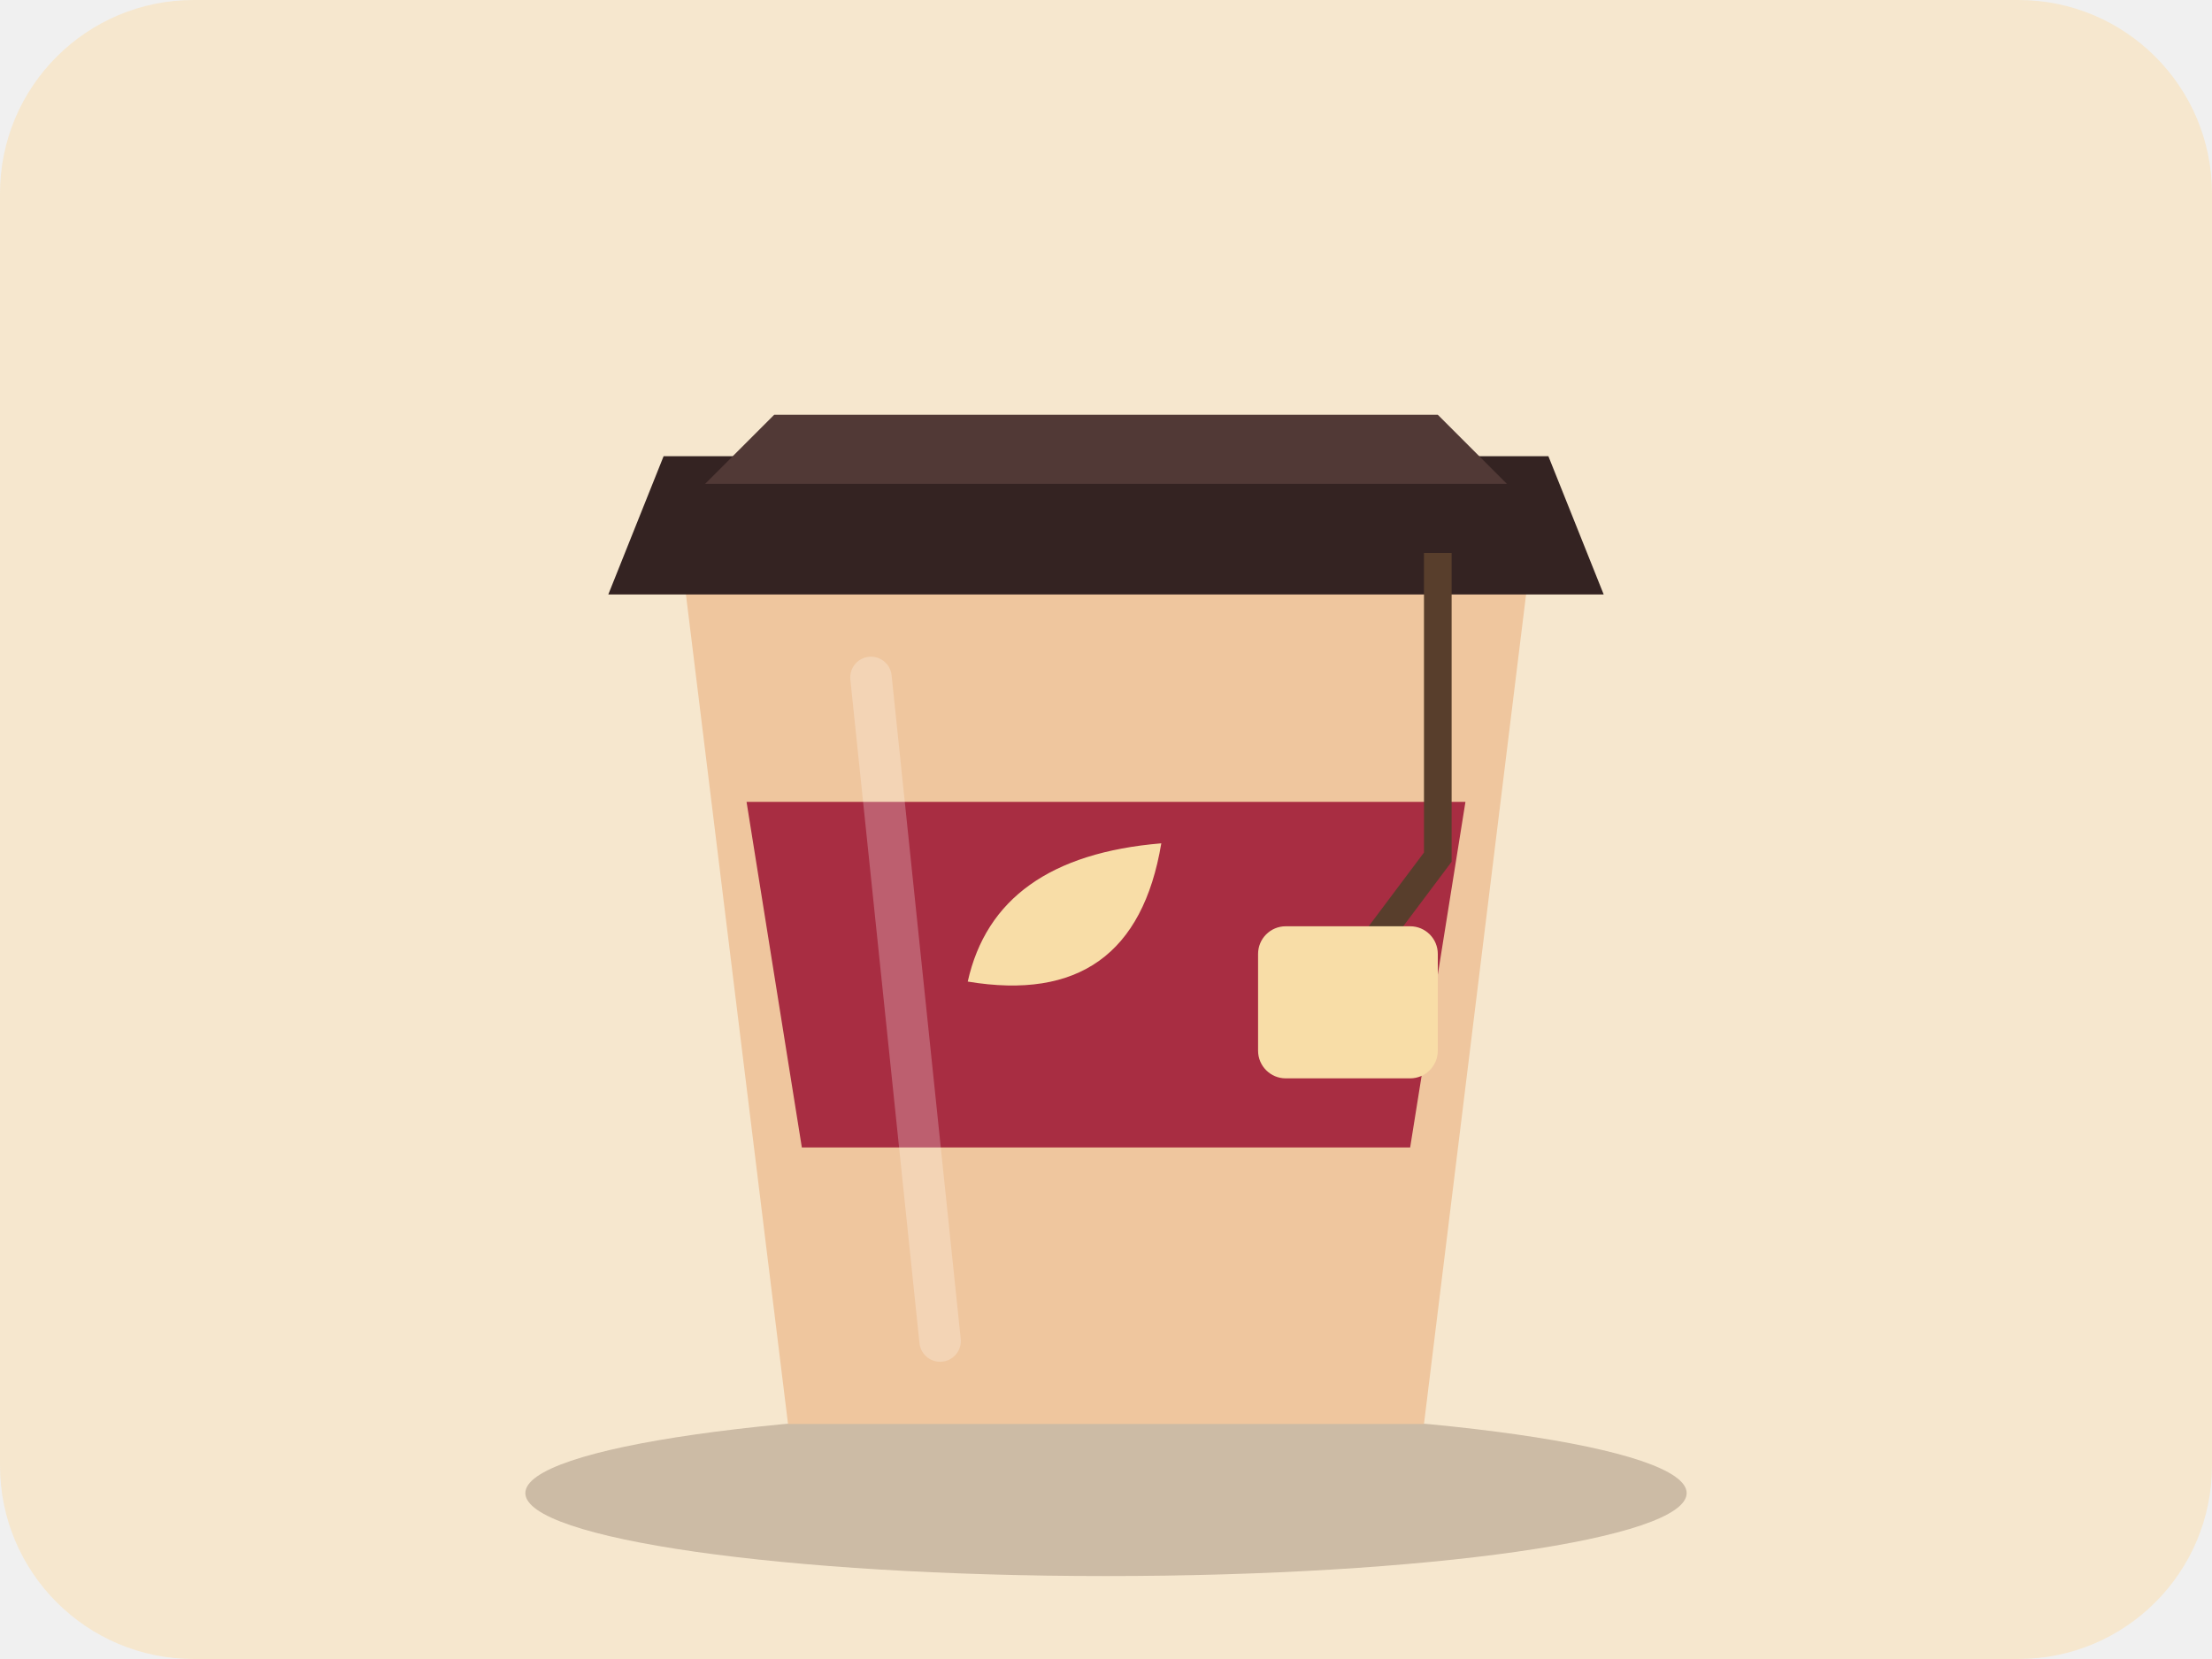
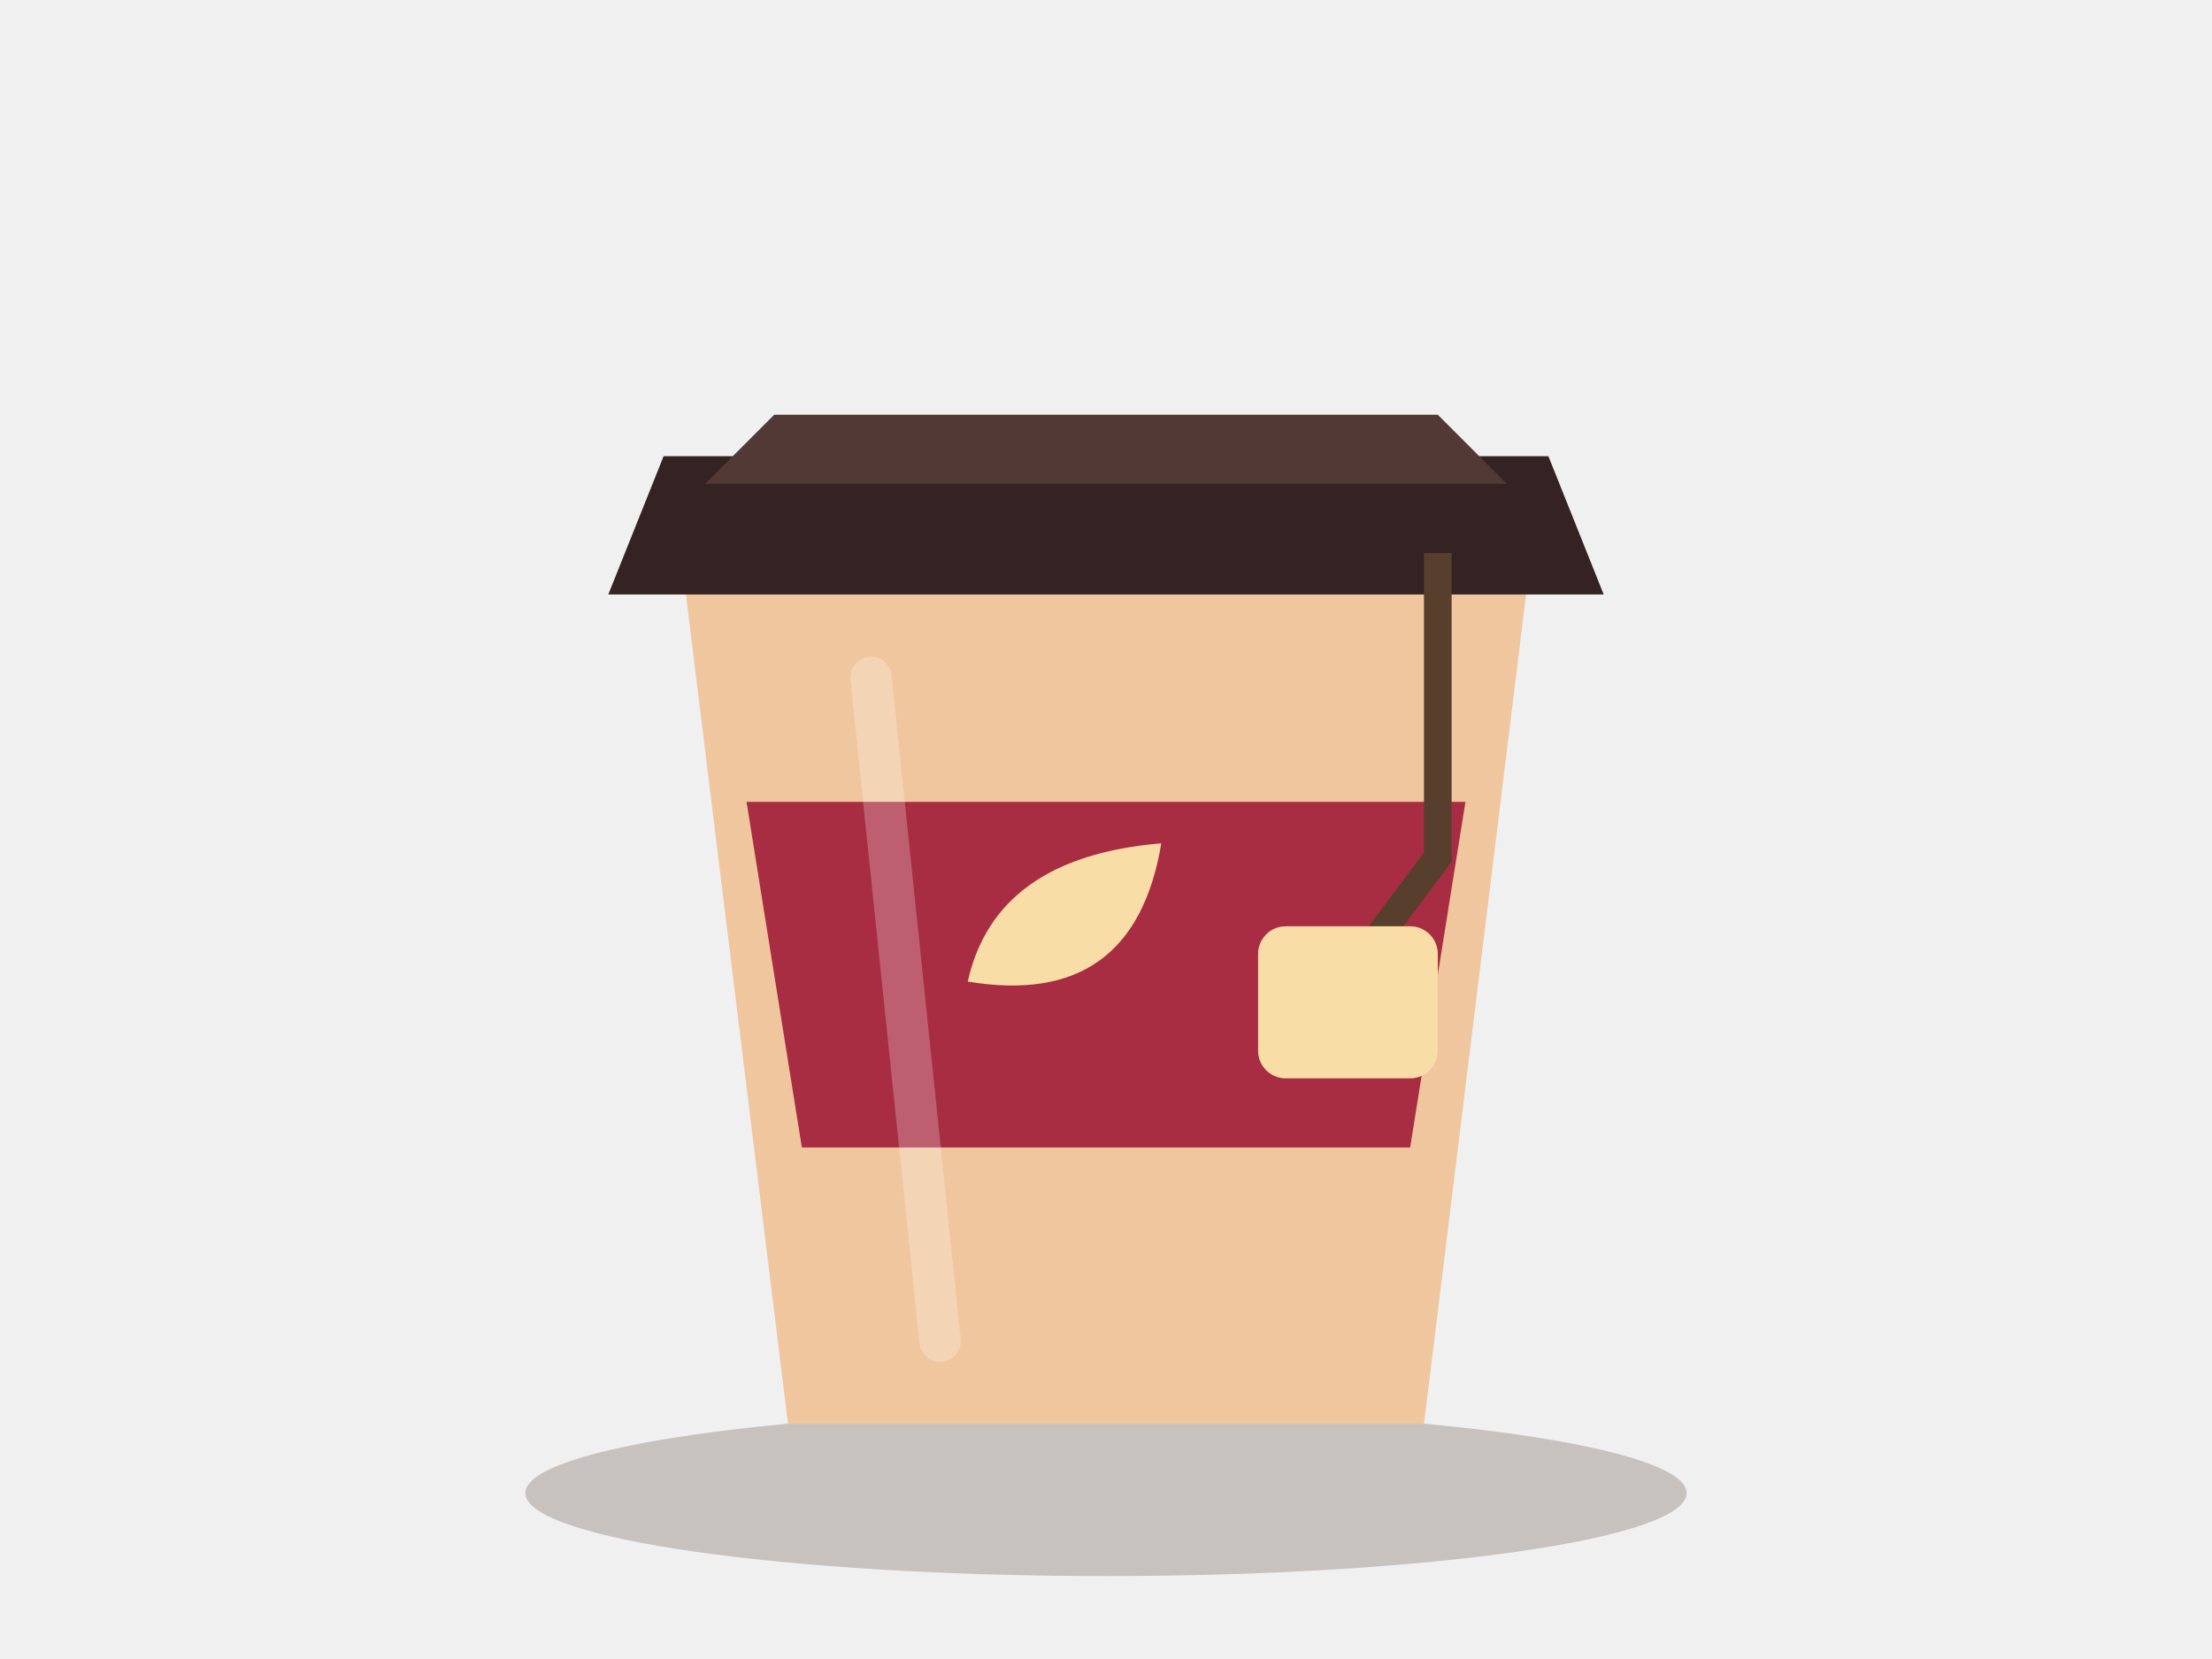
<svg xmlns="http://www.w3.org/2000/svg" width="160" height="120" viewBox="0 0 160 120">
-   <rect width="160" height="120" rx="14" fill="#f6e7ce" />
  <ellipse cx="80" cy="108" rx="42" ry="6" fill="#462d22" opacity=".24" />
  <path d="M49 38h62l-8 65H57z" fill="#efc69e" />
  <path d="M54 58h52l-4 25H58z" fill="#a82d42" />
  <path d="M48 33h64l4 10H44z" fill="#342322" />
  <path d="M56 30h48l5 5H51z" fill="#513936" />
  <path d="M63 49l5 48" stroke="#fff" stroke-opacity=".24" stroke-width="3" stroke-linecap="round" />
  <path d="M104 40v22l-6 8" fill="none" stroke="#583e2c" stroke-width="2" />
  <rect x="91" y="67" width="13" height="11" rx="2" fill="#f8dda7" />
  <path d="M70 71q2-9 14-10-2 12-14 10z" fill="#f8dda7" />
</svg>
